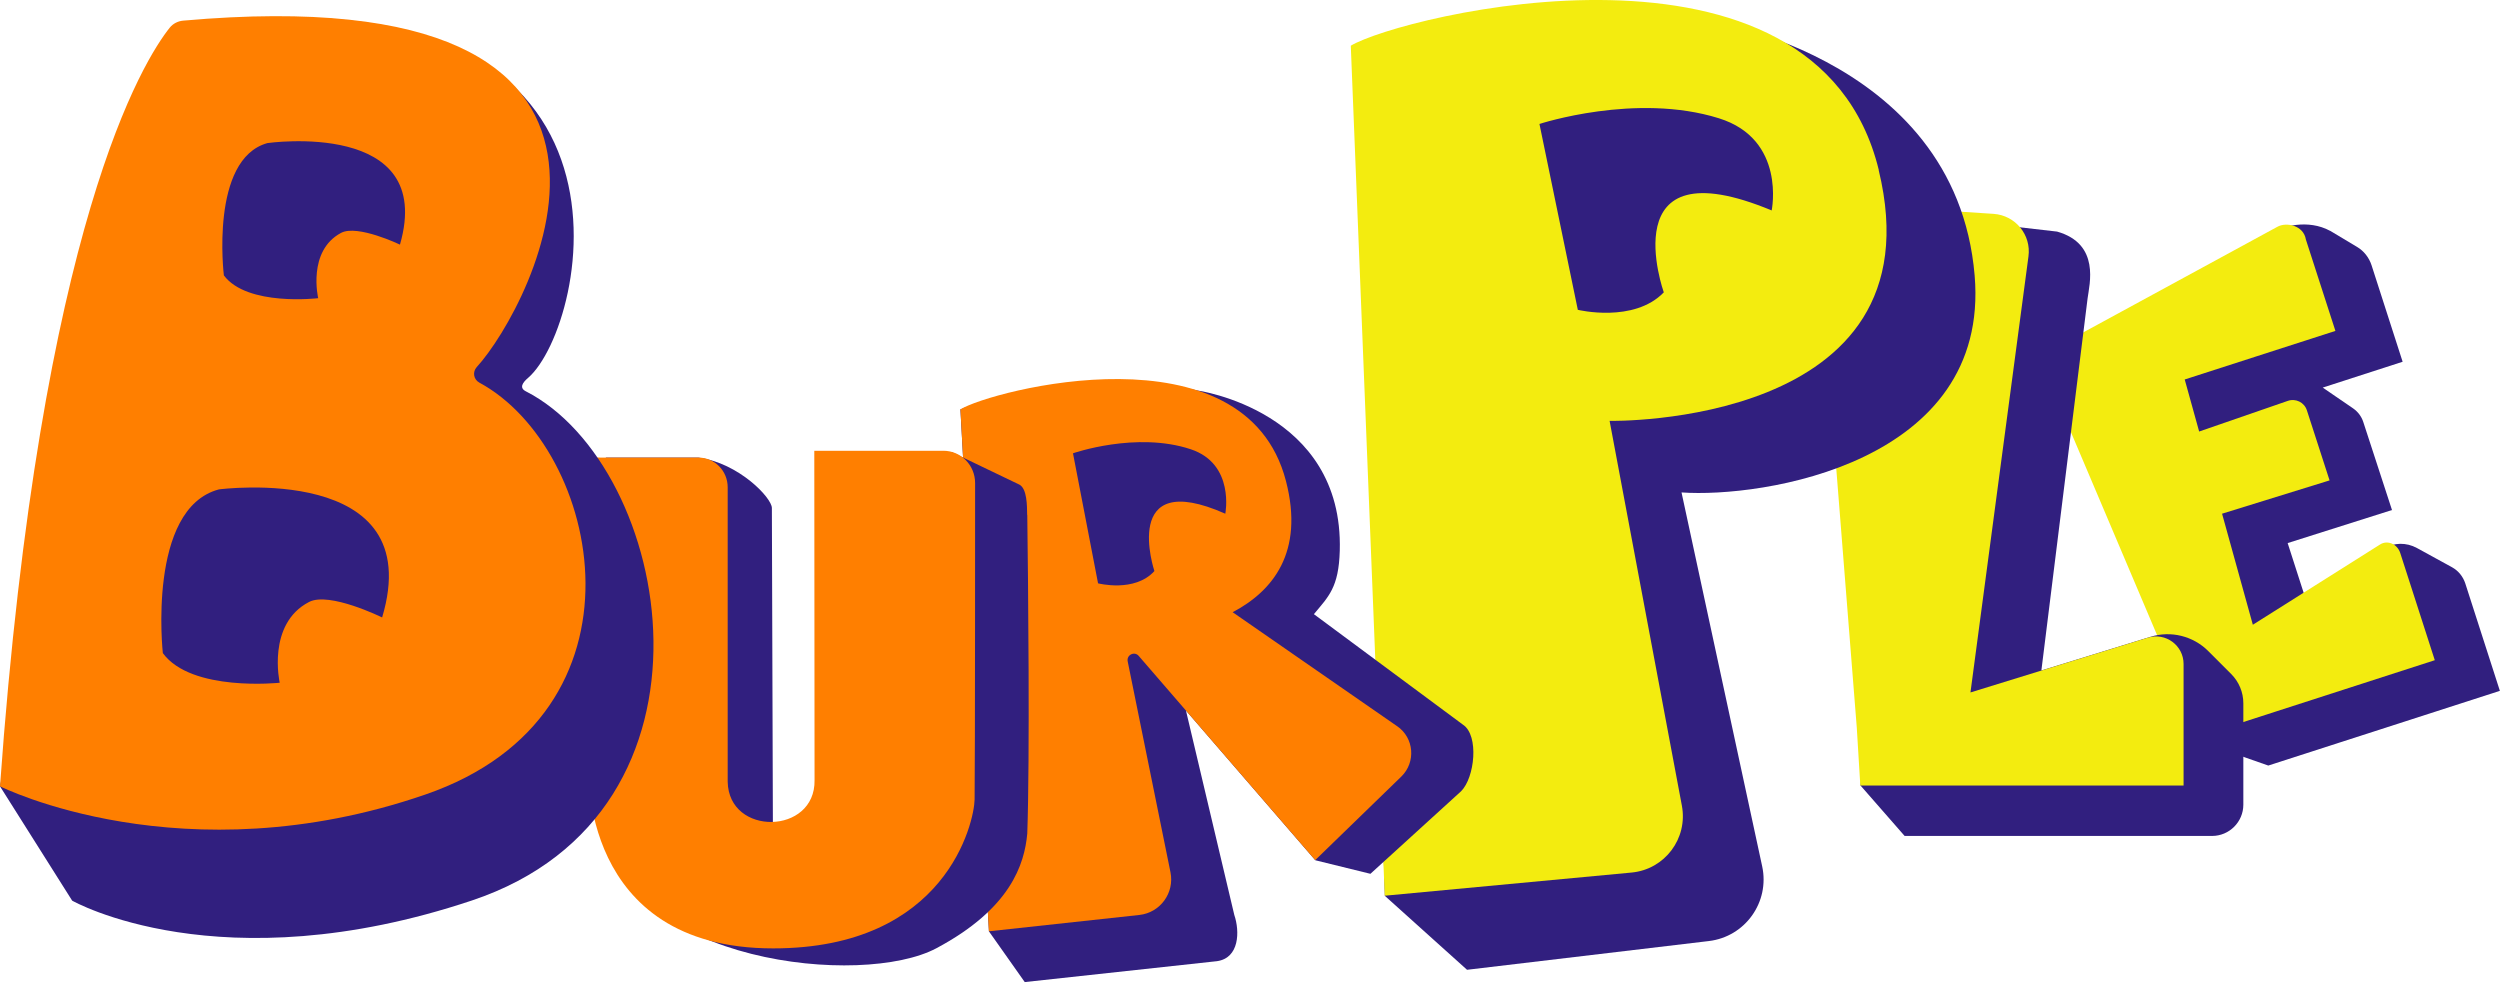
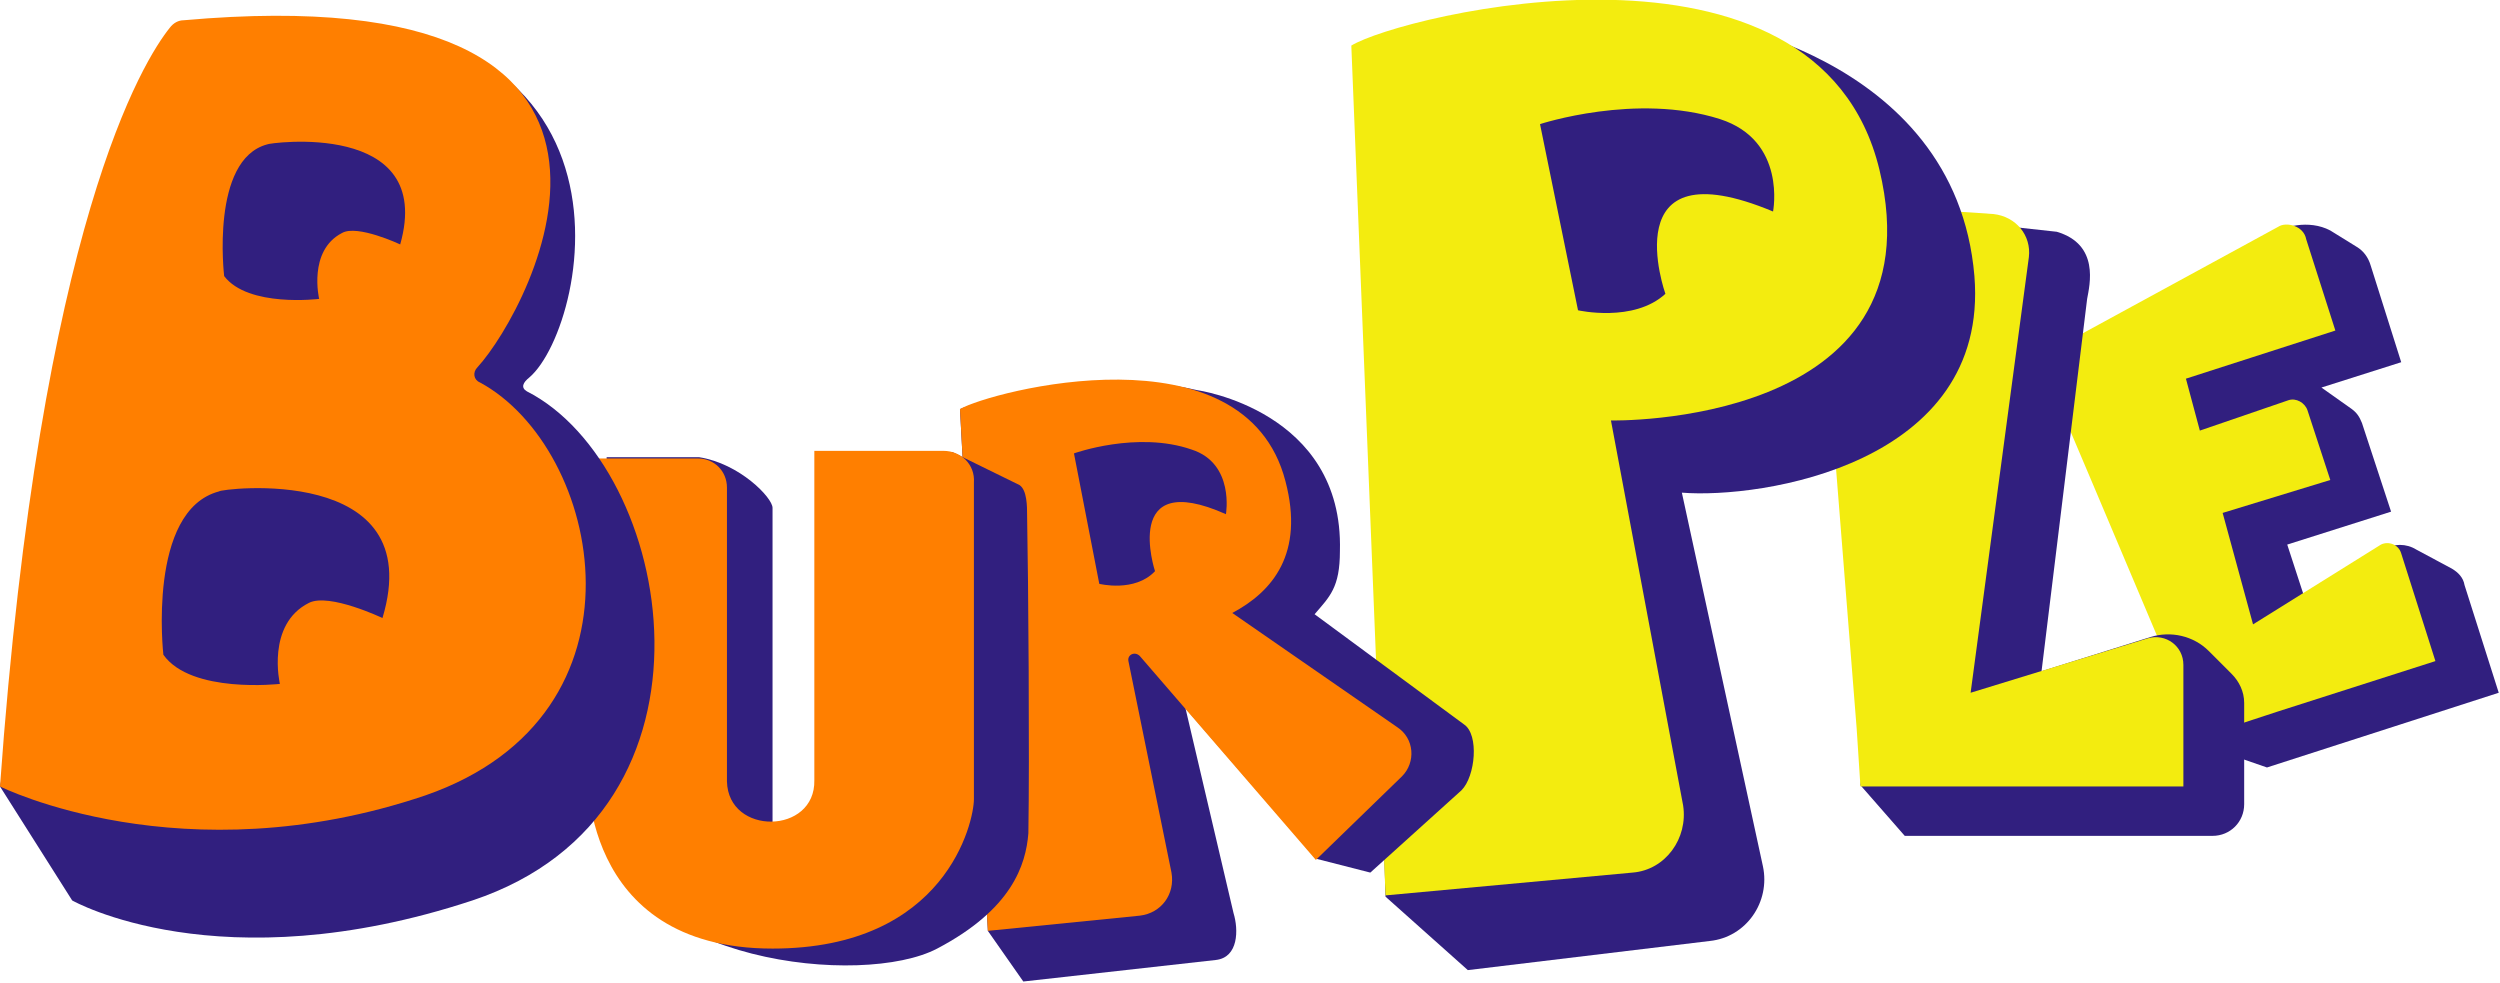
- <svg xmlns="http://www.w3.org/2000/svg" id="Layer_1" data-name="Layer 1" viewBox="0 0 197.44 77.57">
-   <defs>
-     <style>
-       .cls-1 {
-         fill: #f3ec0f;
-       }
- 
-       .cls-1, .cls-2, .cls-3 {
-         stroke-width: 0px;
-       }
- 
-       .cls-2 {
-         fill: #311f7f;
-       }
- 
-       .cls-3 {
-         fill: #ff7f00;
-       }
-     </style>
-   </defs>
+ <svg xmlns="http://www.w3.org/2000/svg" version="1.1" id="burple_x5F_1" x="0px" y="0px" viewBox="0 0 197.4 77.6" style="enable-background:new 0 0 197.4 77.6;" xml:space="preserve">
+   <style type="text/css">
+ 	.st0{fill:#311F7F;}
+ 	.st1{fill:#F3EC0F;}
+ 	.st2{fill:#FF7F00;}
+ </style>
  <g id="ple">
-     <path id="e_back" class="cls-2" d="M184.03,18.23l2.12,1.27c.54.32.95.84,1.15,1.46l2.45,7.61-6.31,2.04,2.41,1.65c.37.26.65.63.79,1.06l2.27,6.96-8.24,2.61,1.4,4.35,6.2-3.91c.78-.49,1.77-.51,2.61-.05l2.79,1.53c.48.27.85.72,1.03,1.27l2.73,8.48-18.29,5.9-5.23-1.83-9.65-30.87,15.17-9.39c.79-.49,2.84-1.09,4.59-.14Z" />
-     <path id="e_front" class="cls-1" d="M184.44,26.13l-2.33-7.21c-.18-1.13-1.55-1.4-2.25-1.01l-18.84,10.25,4.19,9.87h0s8.53,20.1,8.53,20.1l6.07-1.96,12.48-4.03-2.73-8.47c-.23-.71-1.01-1.04-1.59-.67l-10.05,6.34-2.43-8.77,8.49-2.63-1.79-5.53c-.2-.63-.88-.97-1.51-.75l-7,2.42-1.14-4.11,11.88-3.83Z" />
-     <path id="l_back" class="cls-2" d="M155.15,17.45l7.31.84c3.43.97,2.55,4.18,2.41,5.27l-3.65,29.39,8.62-2.66c1.61-.5,3.37-.06,4.56,1.13l1.81,1.81c.61.61.96,1.44.96,2.31v8.01c0,1.36-1.11,2.47-2.47,2.47h-24.28l-3.49-3.99,5.04-41.8,3.17-2.79Z" />
-     <path id="l_front" class="cls-1" d="M155.62,54.68l4.58-34.43c.23-1.7-1.03-3.24-2.75-3.36l-10.35-.68c-1.97-.13-3.6,1.52-3.45,3.49l2.99,37.75h0l.28,4.59h25.53v-9.6c0-1.47-1.42-2.51-2.82-2.08l-14.02,4.33Z" />
-     <path id="p_back" class="cls-2" d="M133.65,1.35s20.8,2.64,22.3,20.41c1.25,14.87-16.85,17.58-23.15,17.13l6.37,29.53c.61,2.82-1.34,5.56-4.21,5.9l-19.1,2.27-6.49-5.84-2.01-66.81s9.84-5.32,26.31-2.59Z" />
-     <path id="p_front" class="cls-1" d="M148.38,13.43c-4.95-20.32-37.76-12.19-41.7-9.82l2.68,67.13,19.5-1.83c2.62-.25,4.45-2.69,3.97-5.27l-5.71-30.4s26.2.52,21.25-19.81ZM124.61,24.47l-3.03-14.68s7.61-2.5,14.17-.45c5.33,1.66,4.17,7.28,4.17,7.28-12.71-5.29-8.52,6.47-8.52,6.47-2.37,2.45-6.78,1.38-6.78,1.38Z" />
+     <path id="e_back" class="st0" d="M184,18.2l2.1,1.3c0.5,0.3,0.9,0.8,1.1,1.5l2.4,7.6l-6.3,2l2.4,1.7c0.4,0.3,0.6,0.6,0.8,1.1l2.3,7   l-8.2,2.6l1.4,4.3l6.2-3.9c0.8-0.5,1.8-0.5,2.6,0l2.8,1.5c0.5,0.3,0.9,0.7,1,1.3l2.7,8.5l-18.3,5.9l-5.2-1.8l-9.6-30.9l15.2-9.4   C180.2,17.9,182.3,17.3,184,18.2L184,18.2z" />
+     <path id="e_front" class="st1" d="M184.4,26.1l-2.3-7.2c-0.2-1.1-1.6-1.4-2.2-1L161,28.2l4.2,9.9l0,0l8.5,20.1l6.1-2l12.5-4   l-2.7-8.5c-0.2-0.7-1-1-1.6-0.7l-10.1,6.3l-2.4-8.8l8.5-2.6l-1.8-5.5c-0.2-0.6-0.9-1-1.5-0.8l-7,2.4l-1.1-4.1L184.4,26.1   L184.4,26.1z" />
+     <path id="l_back" class="st0" d="M155.1,17.5l7.3,0.8c3.4,1,2.6,4.2,2.4,5.3L161.2,53l8.6-2.7c1.6-0.5,3.4-0.1,4.6,1.1l1.8,1.8   c0.6,0.6,1,1.4,1,2.3v8c0,1.4-1.1,2.5-2.5,2.5h-24.3l-3.5-4l5-41.8L155.1,17.5L155.1,17.5z" />
+     <path id="l_front" class="st1" d="M155.6,54.7l4.6-34.4c0.2-1.7-1-3.2-2.8-3.4l-10.4-0.7c-2-0.1-3.6,1.5-3.4,3.5l3,37.8l0,0   l0.3,4.6h25.5v-9.6c0-1.5-1.4-2.5-2.8-2.1L155.6,54.7L155.6,54.7z" />
+     <path id="p_back" class="st0" d="M133.6,1.4c0,0,20.8,2.6,22.3,20.4c1.2,14.9-16.9,17.6-23.1,17.1l6.4,29.5   c0.6,2.8-1.3,5.6-4.2,5.9l-19.1,2.3l-6.5-5.8l-2-66.8C107.4,3.9,117.2-1.4,133.6,1.4L133.6,1.4z" />
+     <path id="p_front" class="st1" d="M148.4,13.4c-4.9-20.3-37.8-12.2-41.7-9.8l2.7,67.1l19.5-1.8c2.6-0.2,4.4-2.7,4-5.3l-5.7-30.4   C127.1,33.2,153.3,33.8,148.4,13.4L148.4,13.4z M124.6,24.5l-3-14.7c0,0,7.6-2.5,14.2-0.4c5.3,1.7,4.2,7.3,4.2,7.3   c-12.7-5.3-8.5,6.5-8.5,6.5C129,25.5,124.6,24.5,124.6,24.5L124.6,24.5z" />
  </g>
  <g id="bur">
-     <path id="r_back" class="cls-2" d="M103.77,48.5c1.15-1.39,1.96-2.09,2.04-5.01.31-11.08-11.29-12.66-11.29-12.66-9.59-2.19-18.67,1.5-18.67,1.5l2.25,41.22,2.83,4.01,15.18-1.65c1.78-.25,1.81-2.36,1.37-3.65l-3.82-16.15-3.33-3.85,13.55,15.68,4.35,1.07,7.16-6.52c1.08-1.07,1.43-4.4.16-5.25l-11.79-8.74Z" />
-     <path id="r_front" class="cls-3" d="M110.35,57.36l-13-9.01c3.17-1.67,5.67-4.73,4.21-10.36-3.22-12.44-23.31-7.15-25.71-5.66l2.25,41.22,11.88-1.29c1.65-.18,2.79-1.74,2.46-3.37l-3.38-16.66c-.1-.51.54-.82.87-.43l13.94,16.13,6.8-6.6c1.17-1.14,1.01-3.06-.33-3.98ZM96.77,40.57c-8.34-3.69-5.6,4.53-5.6,4.53-1.56,1.72-4.45.97-4.45.97l-1.98-10.27s5-1.75,9.3-.32c3.5,1.16,2.73,5.09,2.73,5.09Z" />
-     <path id="u_back" class="cls-2" d="M81.12,40.66c-.01-.7,0-2.04-.6-2.38l-5.33-2.56-9.78.02v28.74c.01.74-.58,1.35-1.32,1.36l-2.47-.02c-.32,0-.58-.26-.58-.58l-.08-25.12c0-.8-2.61-3.55-5.79-3.98h-7.32l-.29,29.39c2.09,10.54,20.53,12.48,26.39,9.36s6.96-6.63,7.18-9.06c.21-5.96.07-20,0-25.17Z" />
-     <path id="u_front" class="cls-3" d="M74.5,35.6h-10.19l.02,26.01c.08,4.32-6.78,4.45-6.86.13v-23.26c0-1.29-1.03-2.34-2.29-2.34h-7.6c-.39,0-.63-.02-.8,0h-.31v1.91h.02v22.53s-.77,14.32,14.57,14.32c13.69,0,15.88-9.98,15.91-11.76.04-2.75.04-24.99.04-24.99,0-1.41-1.12-2.55-2.5-2.55Z" />
-     <path id="b_back" class="cls-2" d="M13.78,2.24C11.66,4.9,0,62.1,0,62.1l5.7,9.03s11.65,6.64,31.56-.01c20.96-7,15.88-34.29,4.26-40.22-.52-.27-.26-.68.19-1.06C46.46,25.73,52.64-2.7,15.55,1.89c-.46.06-1.48,0-1.76.35Z" />
-     <path id="b_front" class="cls-3" d="M37.86,30.22c-.46-.25-.56-.84-.21-1.23C41.97,24.28,55.98-2.06,14.46,1.63c-.41.04-.79.23-1.05.55C11.42,4.67,3.2,17.48,0,62.1c0,0,14.45,7.25,33.59.65,18.45-6.36,13.86-27.35,4.27-32.53ZM30.17,48.76s-4.16-2.05-5.76-1.22c-3.36,1.74-2.32,6.38-2.32,6.38,0,0-6.97.75-9.23-2.34,0,0-1.26-11.42,4.43-12.93,0,0,16.57-2.18,12.89,10.11ZM31.59,19.32s-3.36-1.61-4.65-.93c-2.69,1.43-1.81,5.16-1.81,5.16,0,0-5.6.67-7.45-1.8,0,0-1.12-9.18,3.44-10.45,0,0,13.32-1.91,10.47,8.01Z" />
+     <path id="r_back" class="st0" d="M103.8,48.5c1.2-1.4,2-2.1,2-5c0.3-11.1-11.3-12.7-11.3-12.7c-9.6-2.2-18.7,1.5-18.7,1.5l2.2,41.2   l2.8,4l15.2-1.7c1.8-0.2,1.8-2.4,1.4-3.7l-3.8-16.2l-3.3-3.8l13.6,15.7l4.3,1.1l7.2-6.5c1.1-1.1,1.4-4.4,0.2-5.2L103.8,48.5   L103.8,48.5z" />
+     <path id="r_front" class="st2" d="M110.3,57.4l-13-9c3.2-1.7,5.7-4.7,4.2-10.4c-3.2-12.4-23.3-7.1-25.7-5.7l2.2,41.2L90,72.3   c1.7-0.2,2.8-1.7,2.5-3.4l-3.4-16.7c-0.1-0.5,0.5-0.8,0.9-0.4l13.9,16.1l6.8-6.6C111.8,60.2,111.7,58.3,110.3,57.4L110.3,57.4z    M96.8,40.6c-8.3-3.7-5.6,4.5-5.6,4.5c-1.6,1.7-4.4,1-4.4,1l-2-10.3c0,0,5-1.8,9.3-0.3C97.5,36.6,96.8,40.6,96.8,40.6z" />
+     <path id="u_back" class="st0" d="M81.1,40.7c0-0.7,0-2-0.6-2.4l-5.3-2.6l-9.8,0v28.7c0,0.7-0.6,1.3-1.3,1.4l-2.5,0   c-0.3,0-0.6-0.3-0.6-0.6L61,40.1c0-0.8-2.6-3.5-5.8-4h-7.3l-0.3,29.4c2.1,10.5,20.5,12.5,26.4,9.4s7-6.6,7.2-9.1   C81.3,59.9,81.2,45.8,81.1,40.7L81.1,40.7z" />
+     <path id="u_front" class="st2" d="M74.5,35.6H64.3l0,26c0.1,4.3-6.8,4.4-6.9,0.1V38.5c0-1.3-1-2.3-2.3-2.3h-7.6c-0.4,0-0.6,0-0.8,0   h-0.3v1.9h0v22.5c0,0-0.8,14.3,14.6,14.3c13.7,0,15.9-10,15.9-11.8c0-2.8,0-25,0-25C77,36.7,75.9,35.6,74.5,35.6L74.5,35.6z" />
+     <path id="b_back" class="st0" d="M13.8,2.2C11.7,4.9,0,62.1,0,62.1l5.7,9c0,0,11.6,6.6,31.6,0c21-7,15.9-34.3,4.3-40.2   c-0.5-0.3-0.3-0.7,0.2-1.1c4.8-4.1,10.9-32.5-26.2-27.9C15.1,1.9,14.1,1.9,13.8,2.2L13.8,2.2z" />
+     <path id="b_front" class="st2" d="M37.9,30.2c-0.5-0.2-0.6-0.8-0.2-1.2C42,24.3,56-2.1,14.5,1.6c-0.4,0-0.8,0.2-1.1,0.6   C11.4,4.7,3.2,17.5,0,62.1c0,0,14.4,7.2,33.6,0.7C52,56.4,47.5,35.4,37.9,30.2z M30.2,48.8c0,0-4.2-2-5.8-1.2   c-3.4,1.7-2.3,6.4-2.3,6.4s-7,0.8-9.2-2.3c0,0-1.3-11.4,4.4-12.9C17.3,38.6,33.9,36.5,30.2,48.8L30.2,48.8z M31.6,19.3   c0,0-3.4-1.6-4.6-0.9c-2.7,1.4-1.8,5.2-1.8,5.2s-5.6,0.7-7.5-1.8c0,0-1.1-9.2,3.4-10.4C21.1,11.3,34.4,9.4,31.6,19.3L31.6,19.3z" />
  </g>
</svg>
